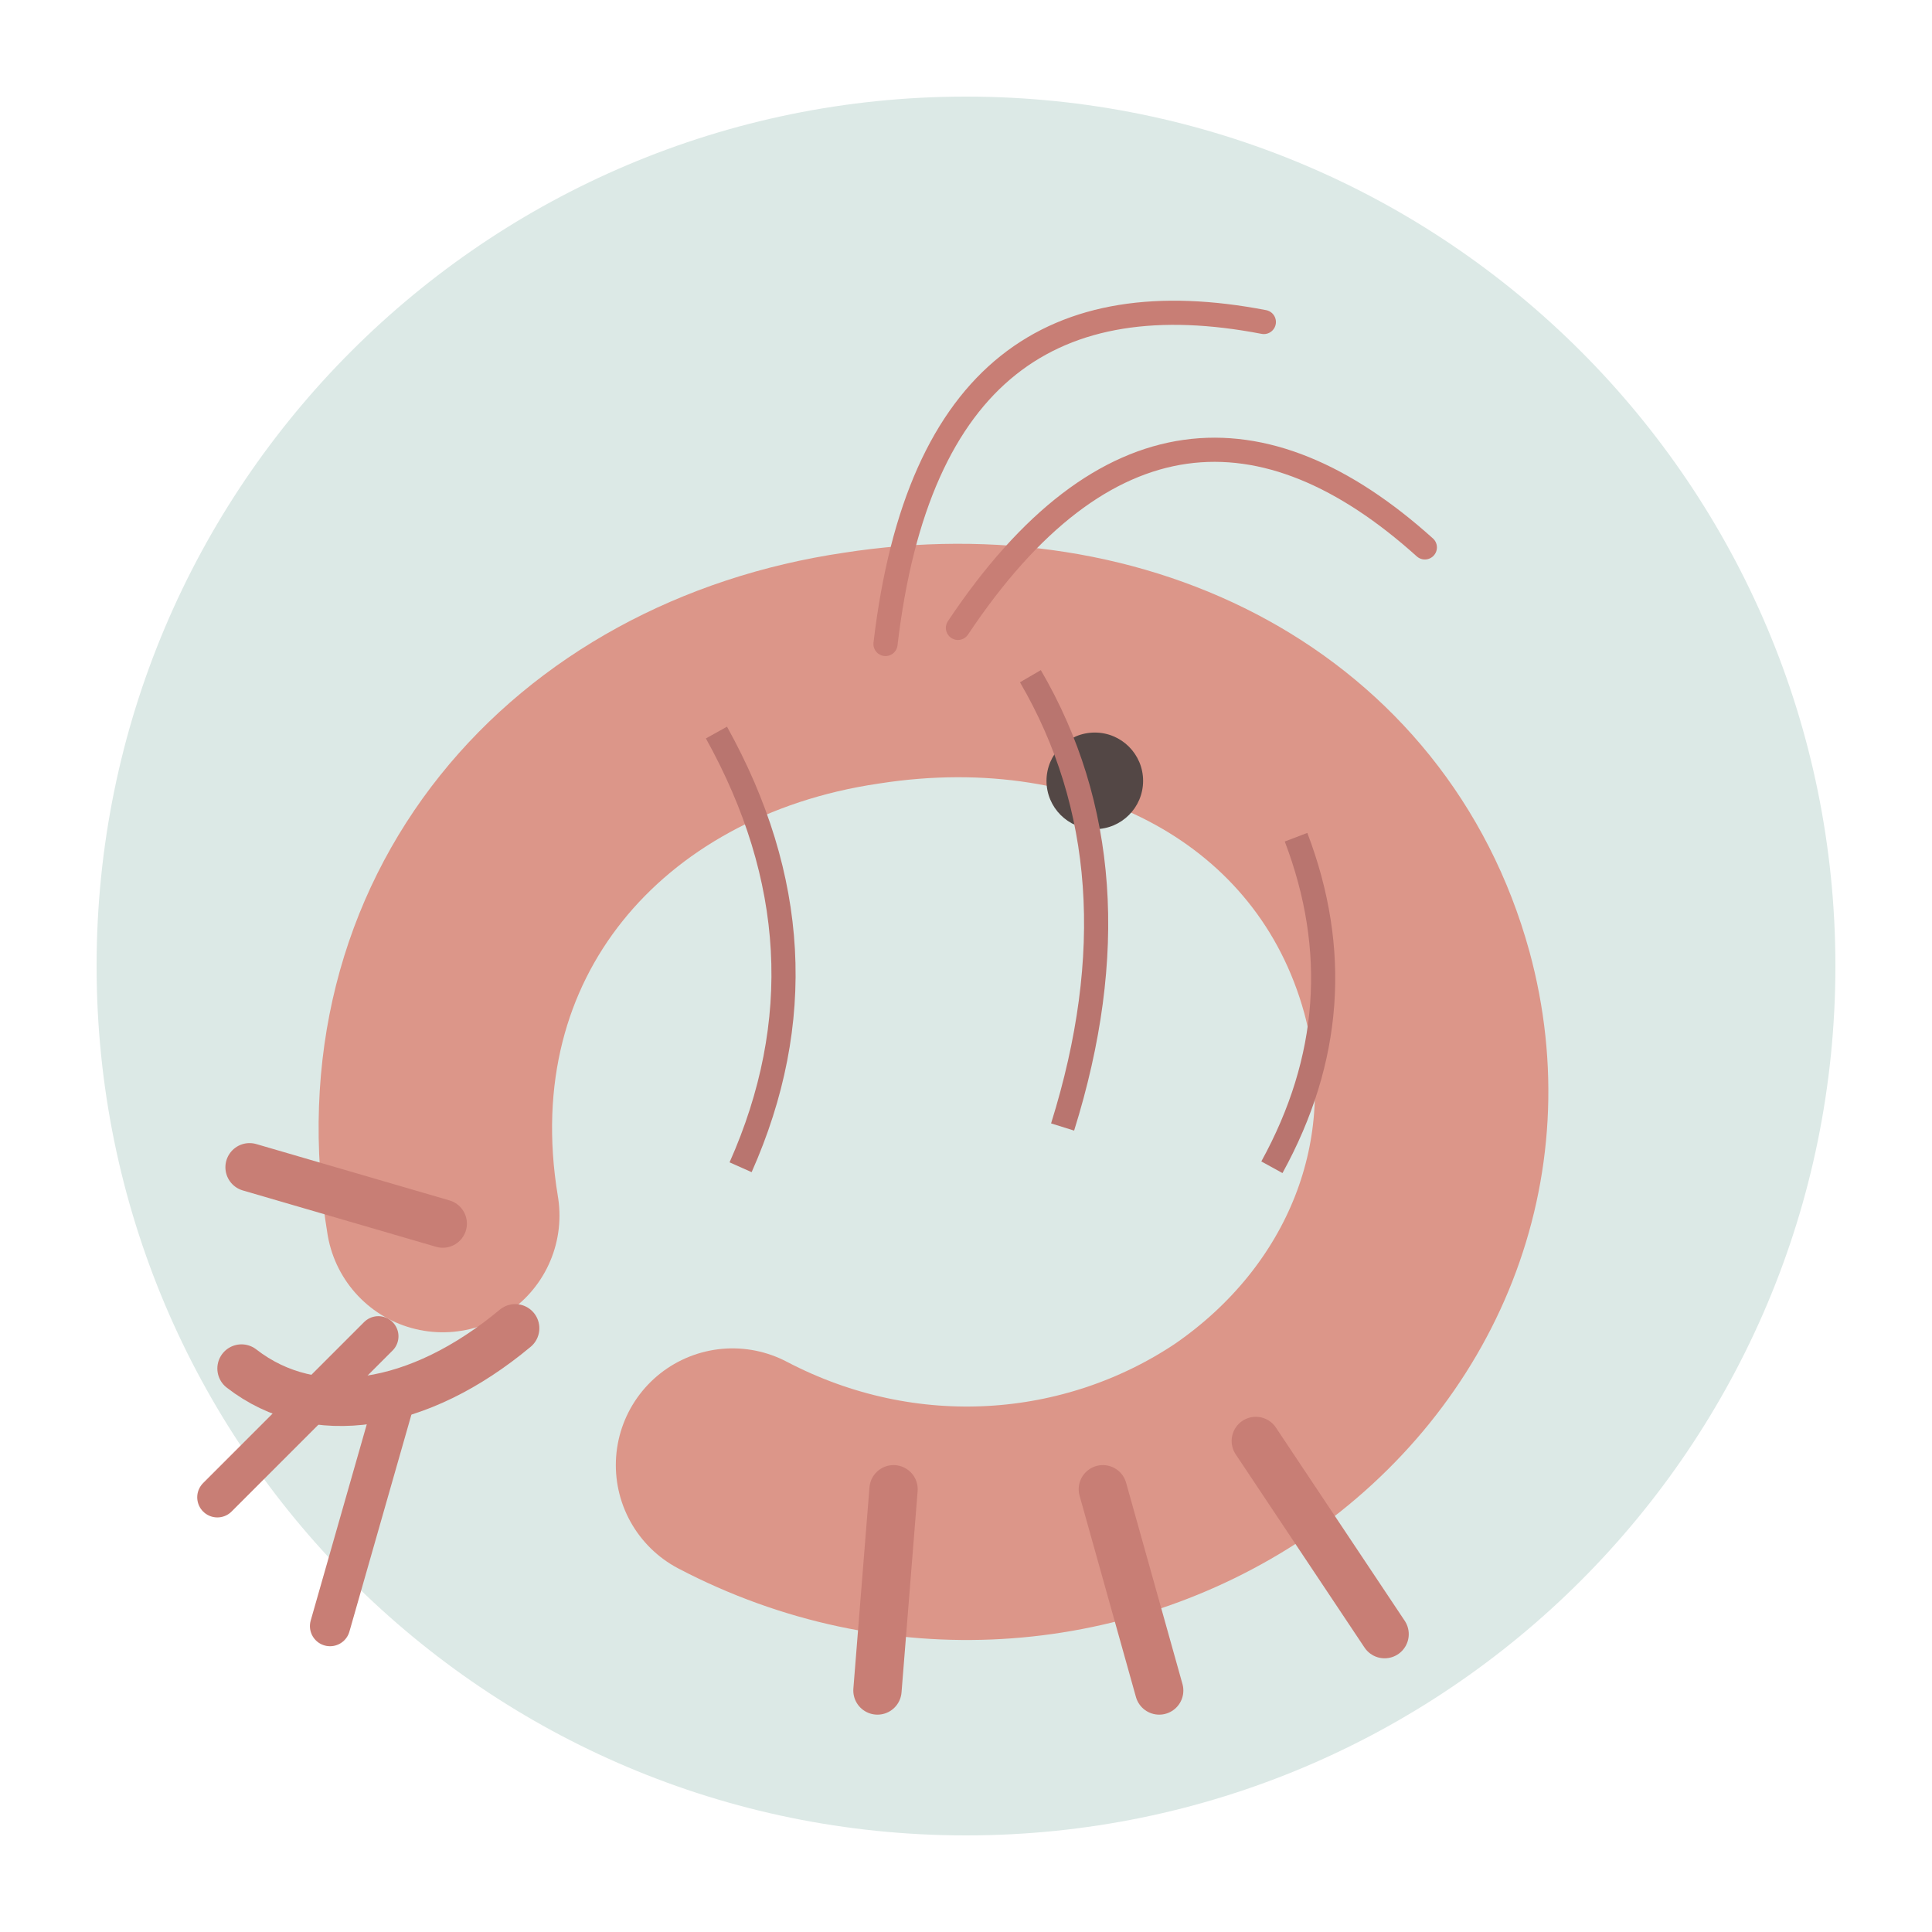
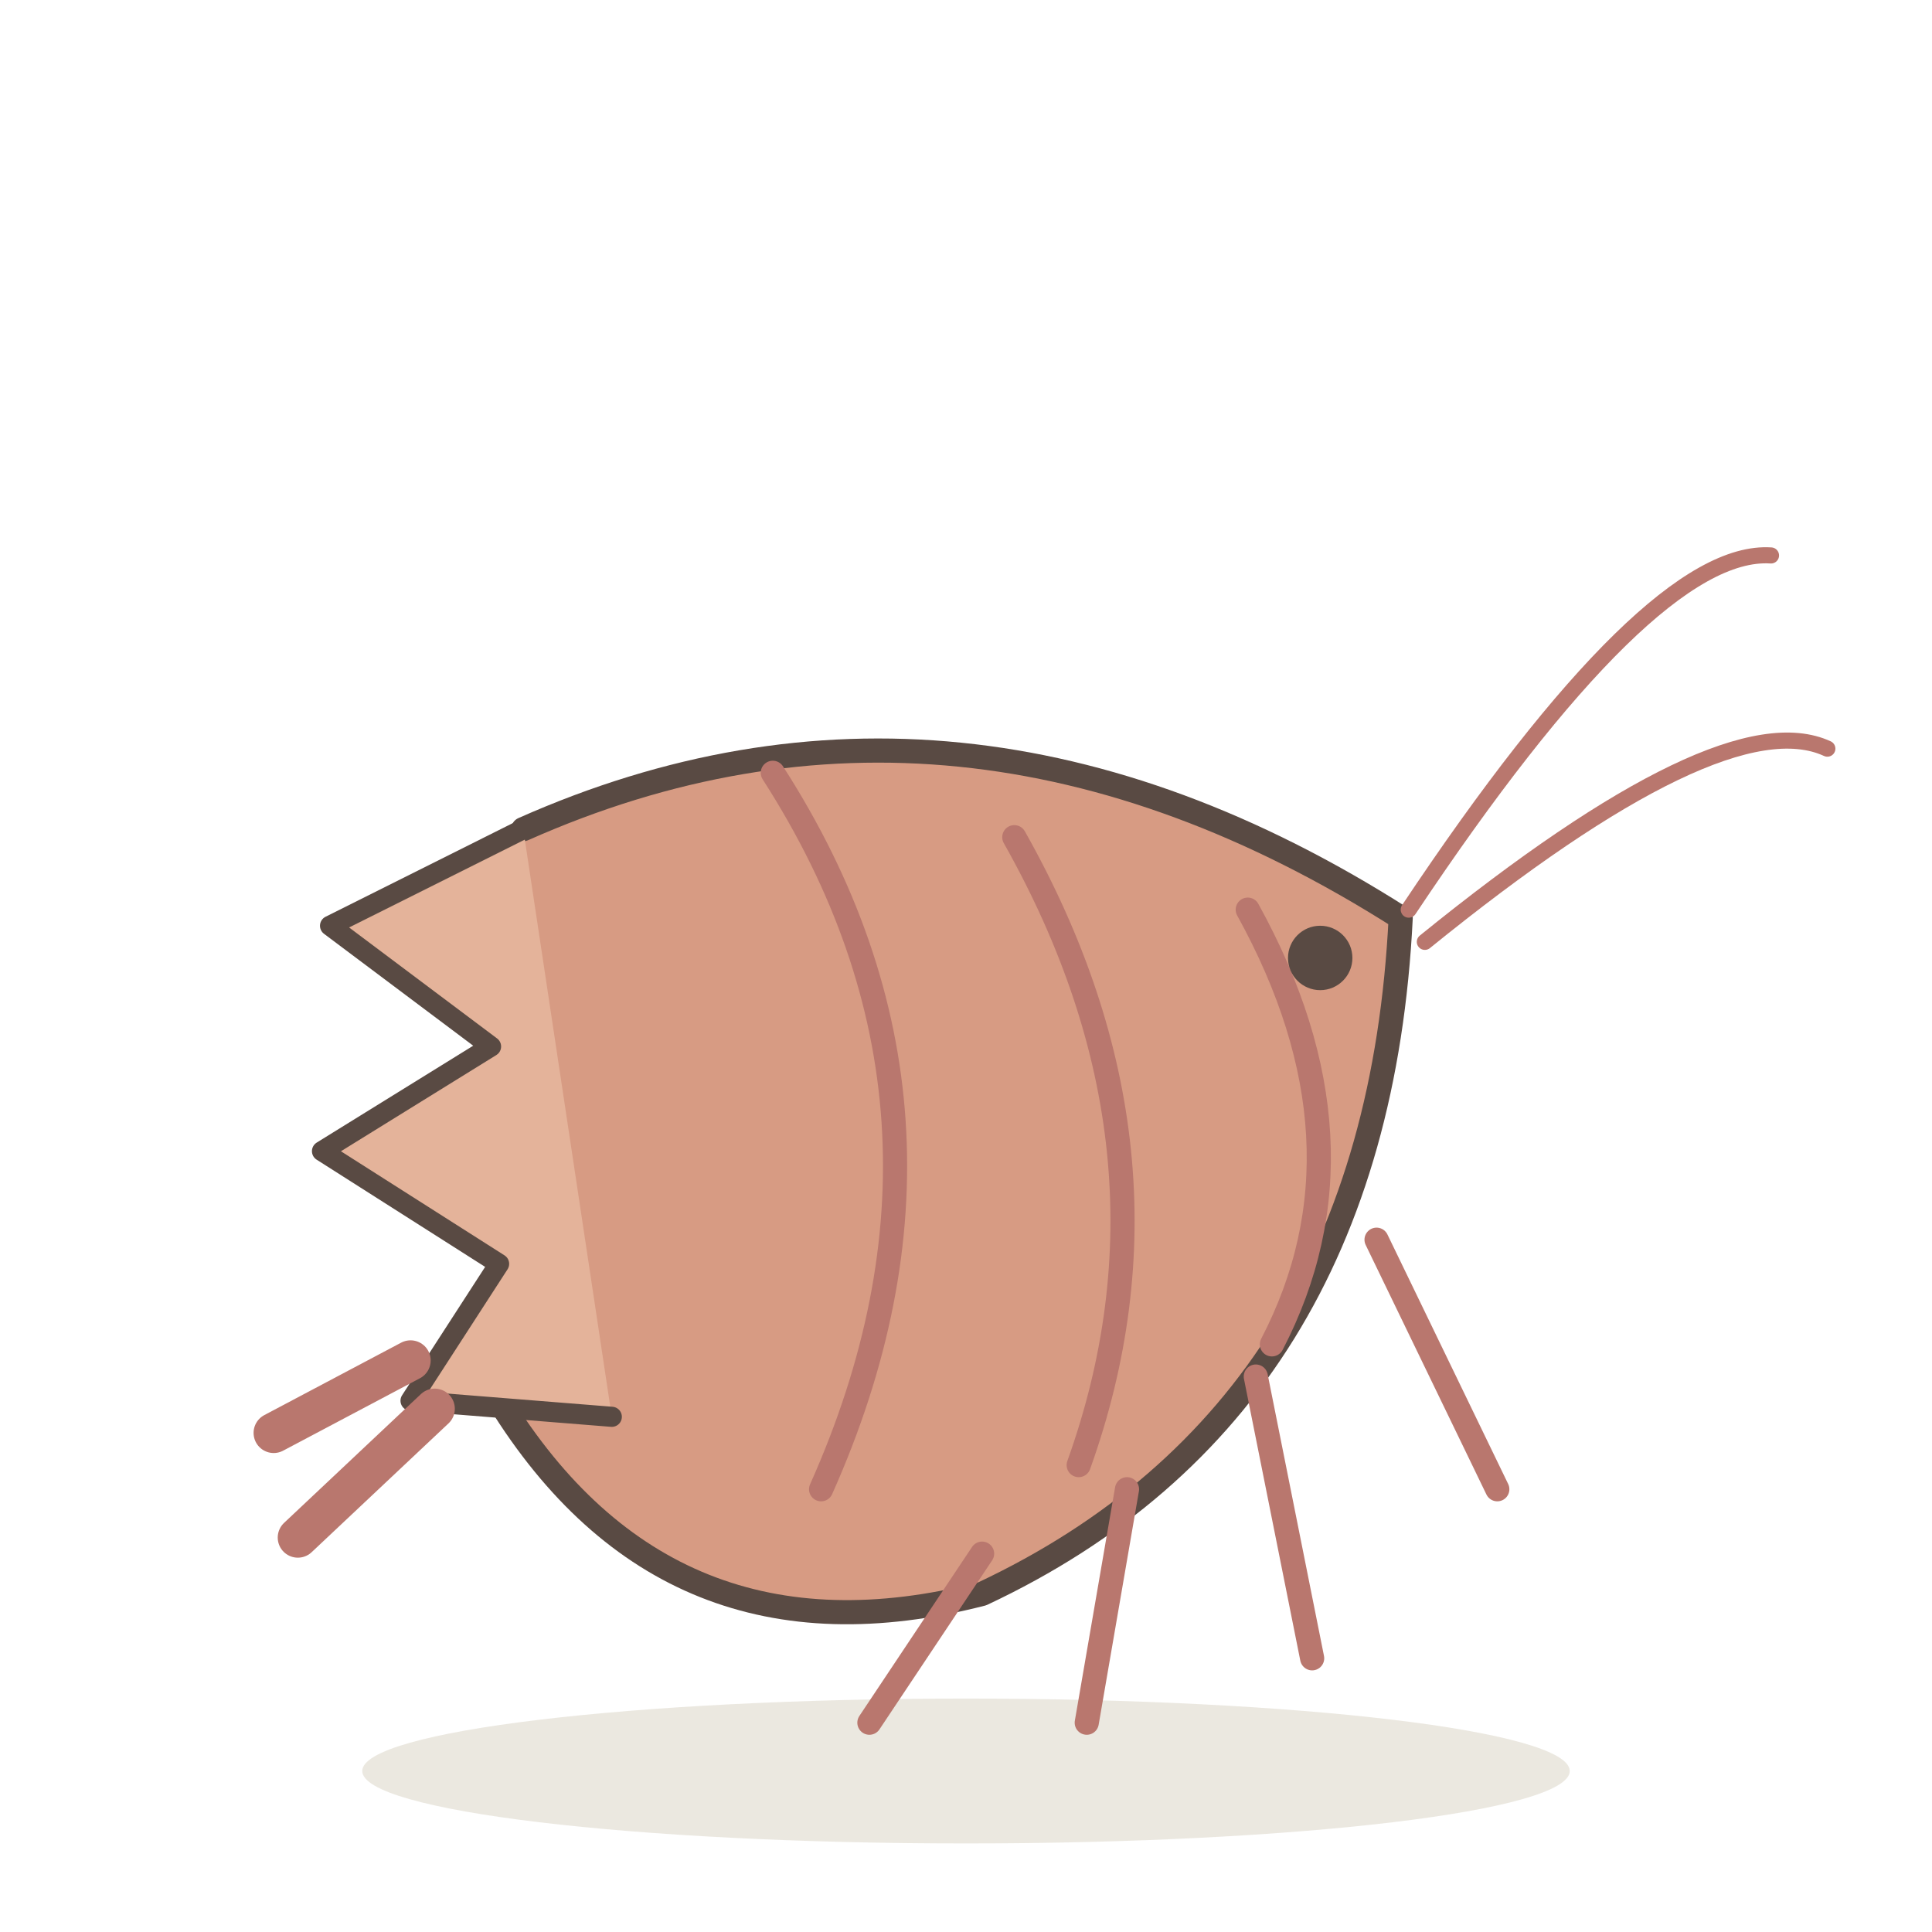
- <svg xmlns="http://www.w3.org/2000/svg" viewBox="0 0 240 240">
-   <circle cx="120" cy="120" r="108" fill="#dce9e6" />
-   <path d="M55 151c-6-36 18-63 52-68 32-5 61 10 69 39 6 22-3 44-22 57-18 12-42 14-63 3" fill="none" stroke="#dc9689" stroke-width="29" stroke-linecap="round" />
-   <path d="M64 165c-12 10-25 12-34 5m25-18-24-7m125 34 16 24m-35-18 7 25m-33-25-2 25" fill="none" stroke="#c87e75" stroke-width="6" stroke-linecap="round" />
-   <path d="M119 78c18-27 38-28 58-10M110 80c4-34 21-45 47-40" fill="none" stroke="#c87e75" stroke-width="3" stroke-linecap="round" />
-   <circle cx="136" cy="97" r="6" fill="#534745" />
-   <path d="M89 91q15 27 3 54m36-61q14 24 4 56m29-36q8 21-3 41" fill="none" stroke="#b9756f" stroke-width="3" />
-   <path d="m47 166-20 20m22-12-8 28" stroke="#c87e75" stroke-width="5" stroke-linecap="round" />
+ <svg xmlns="http://www.w3.org/2000/svg" viewBox="0 0 240 240" role="img" aria-label="观赏虾">
+   <g stroke-linecap="round" stroke-linejoin="round">
+     <ellipse cx="120" cy="220" rx="75" ry="9" fill="#d9d3c4" opacity=".52" />
+     <path d="M65 103q54-24 109 11-3 61-52 84-39 10-60-24" fill="#d79b83" stroke="#594a43" stroke-width="3" />
+     <path d="M96 96q27 42 6 89m24-81q22 39 8 78m21-69q16 29 3 54" fill="none" stroke="#b9776e" stroke-width="3" />
+     <path d="m65 103-24 12 20 15-21 13 22 14-11 17 25 2" fill="#e4b39a" stroke="#594a43" stroke-width="2.5" />
+     <path d="m122 193-14 21m32-29-5 29m21-43 7 35m8-52 15 31" fill="none" stroke="#b9776e" stroke-width="3" />
+     <circle cx="164" cy="119" r="4" fill="#594a43" />
+     <path d="M175 113q30-45 45-44m-43 48q37-30 50-24" fill="none" stroke="#b9776e" stroke-width="2" />
+     <path d="m51 169-17 9m20-3-17 16" stroke="#b9776e" stroke-width="5" />
+   </g>
</svg>
